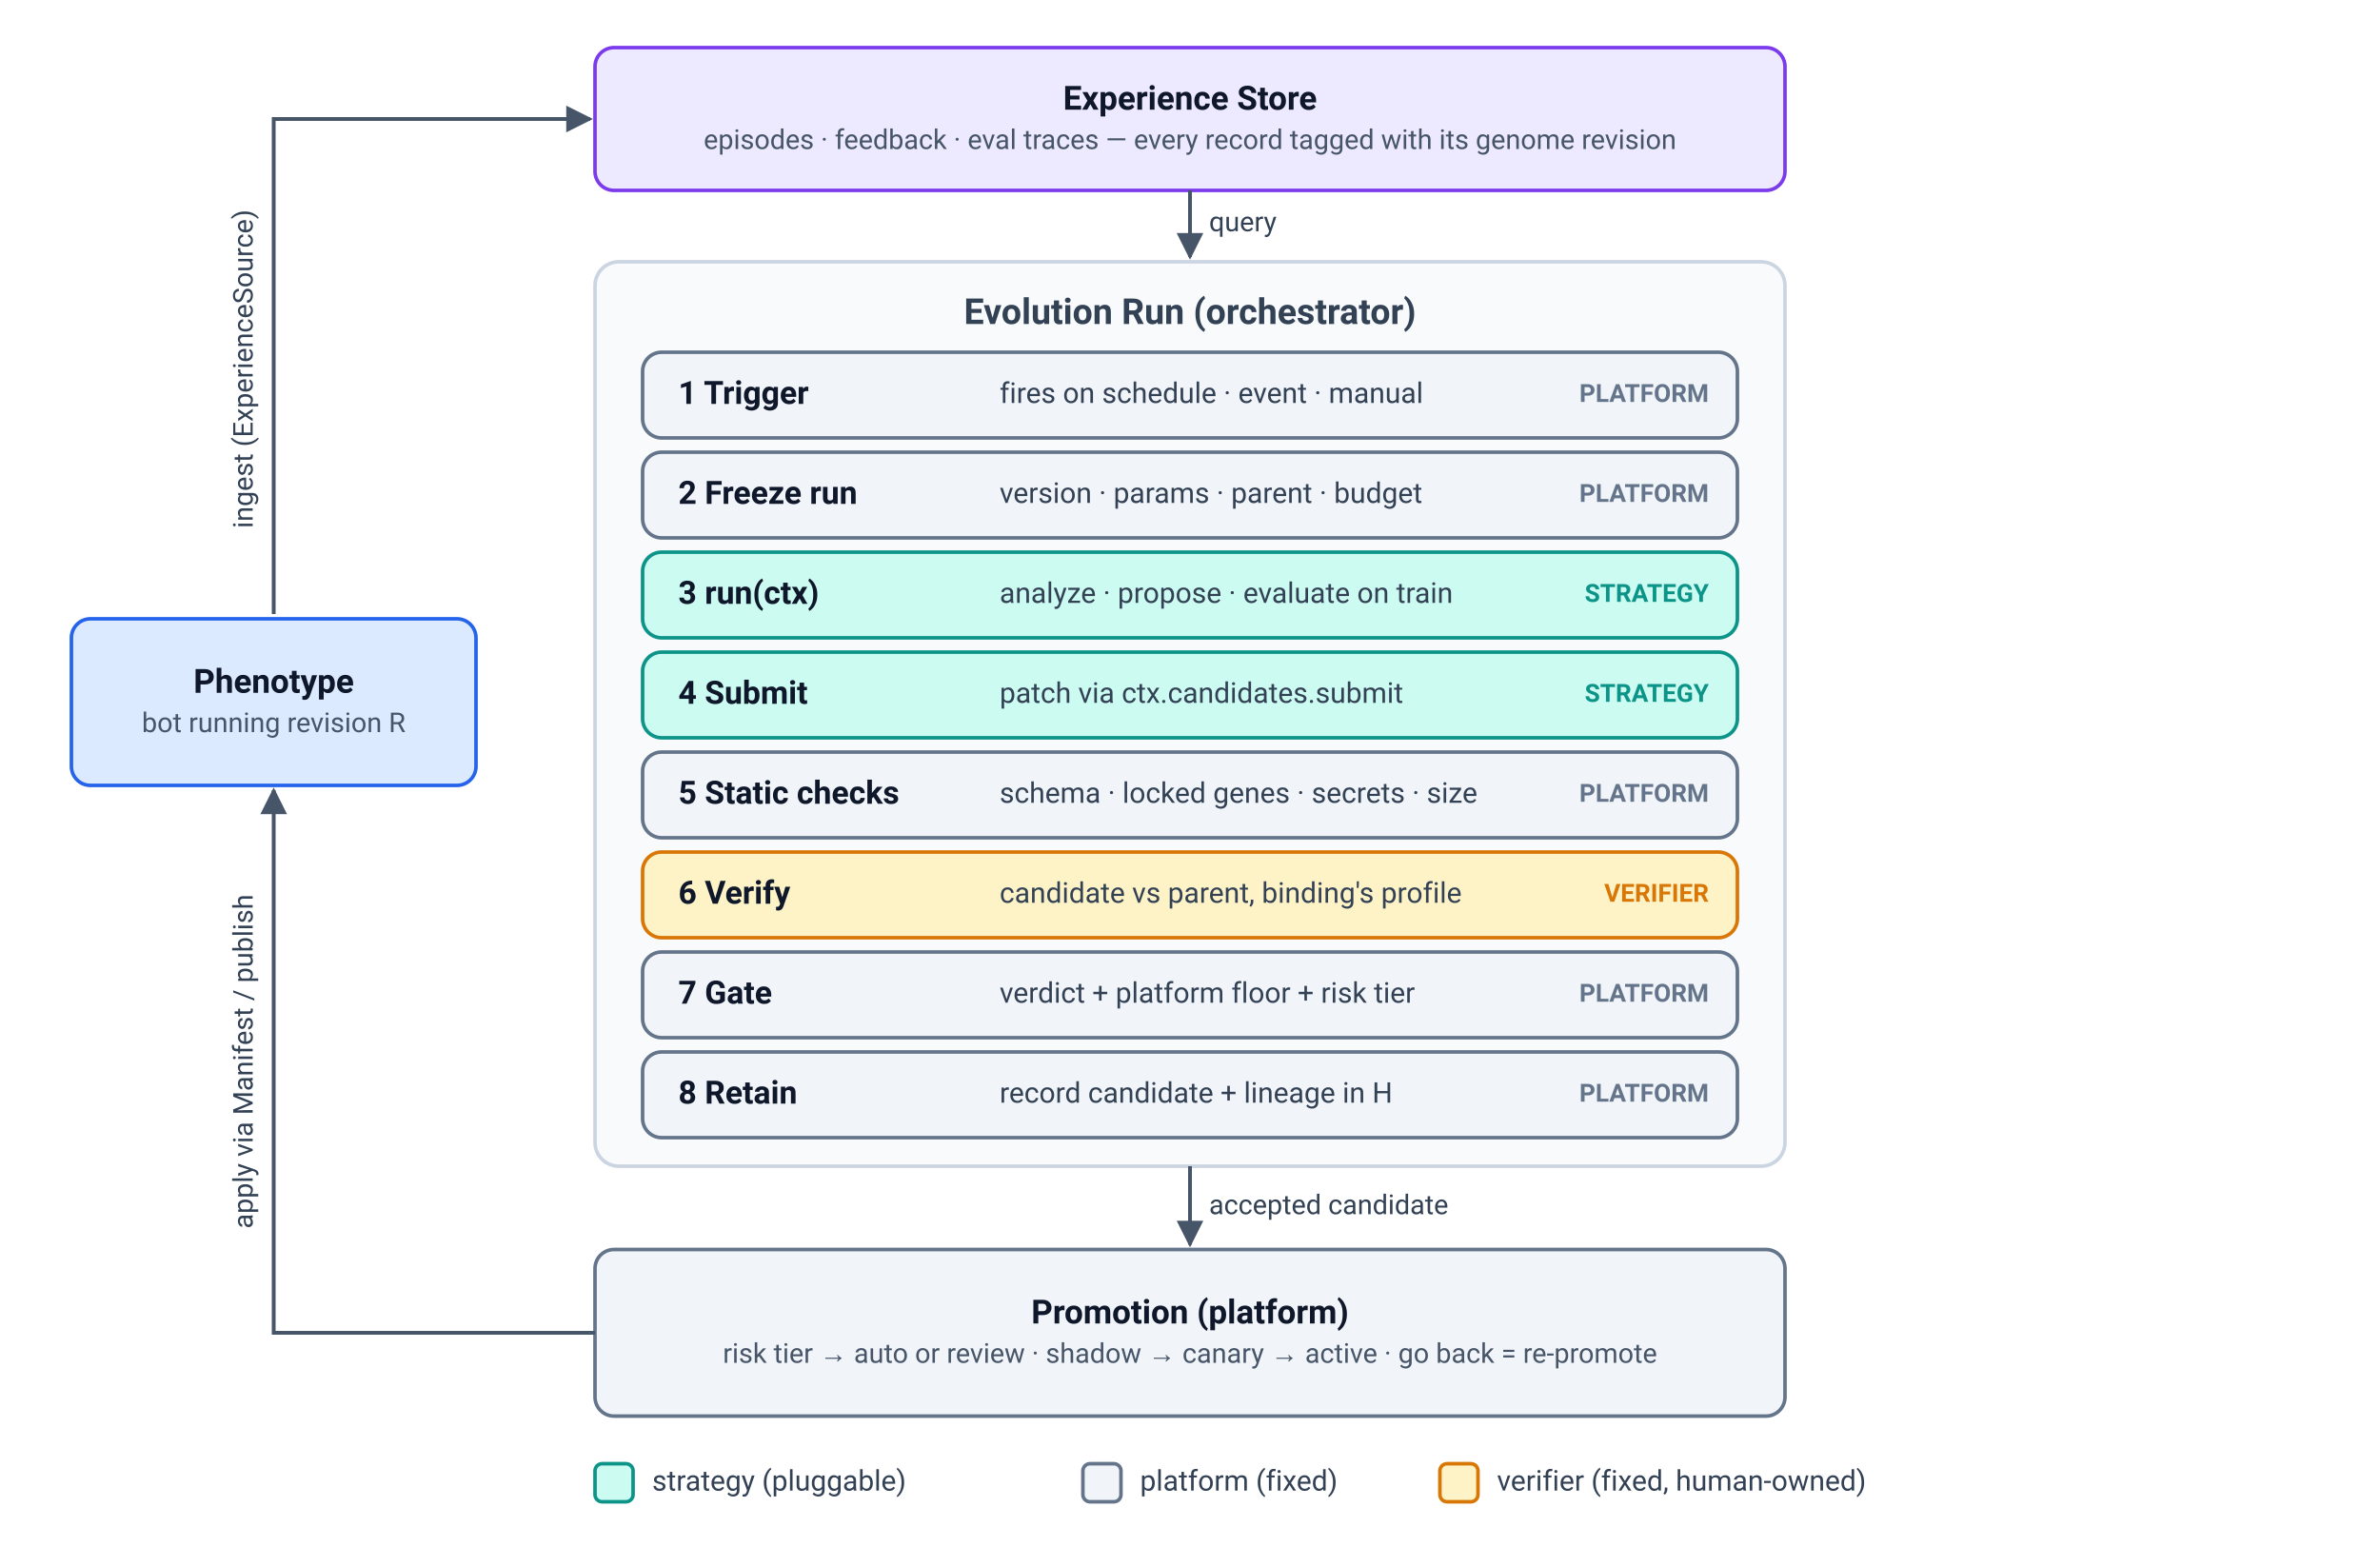
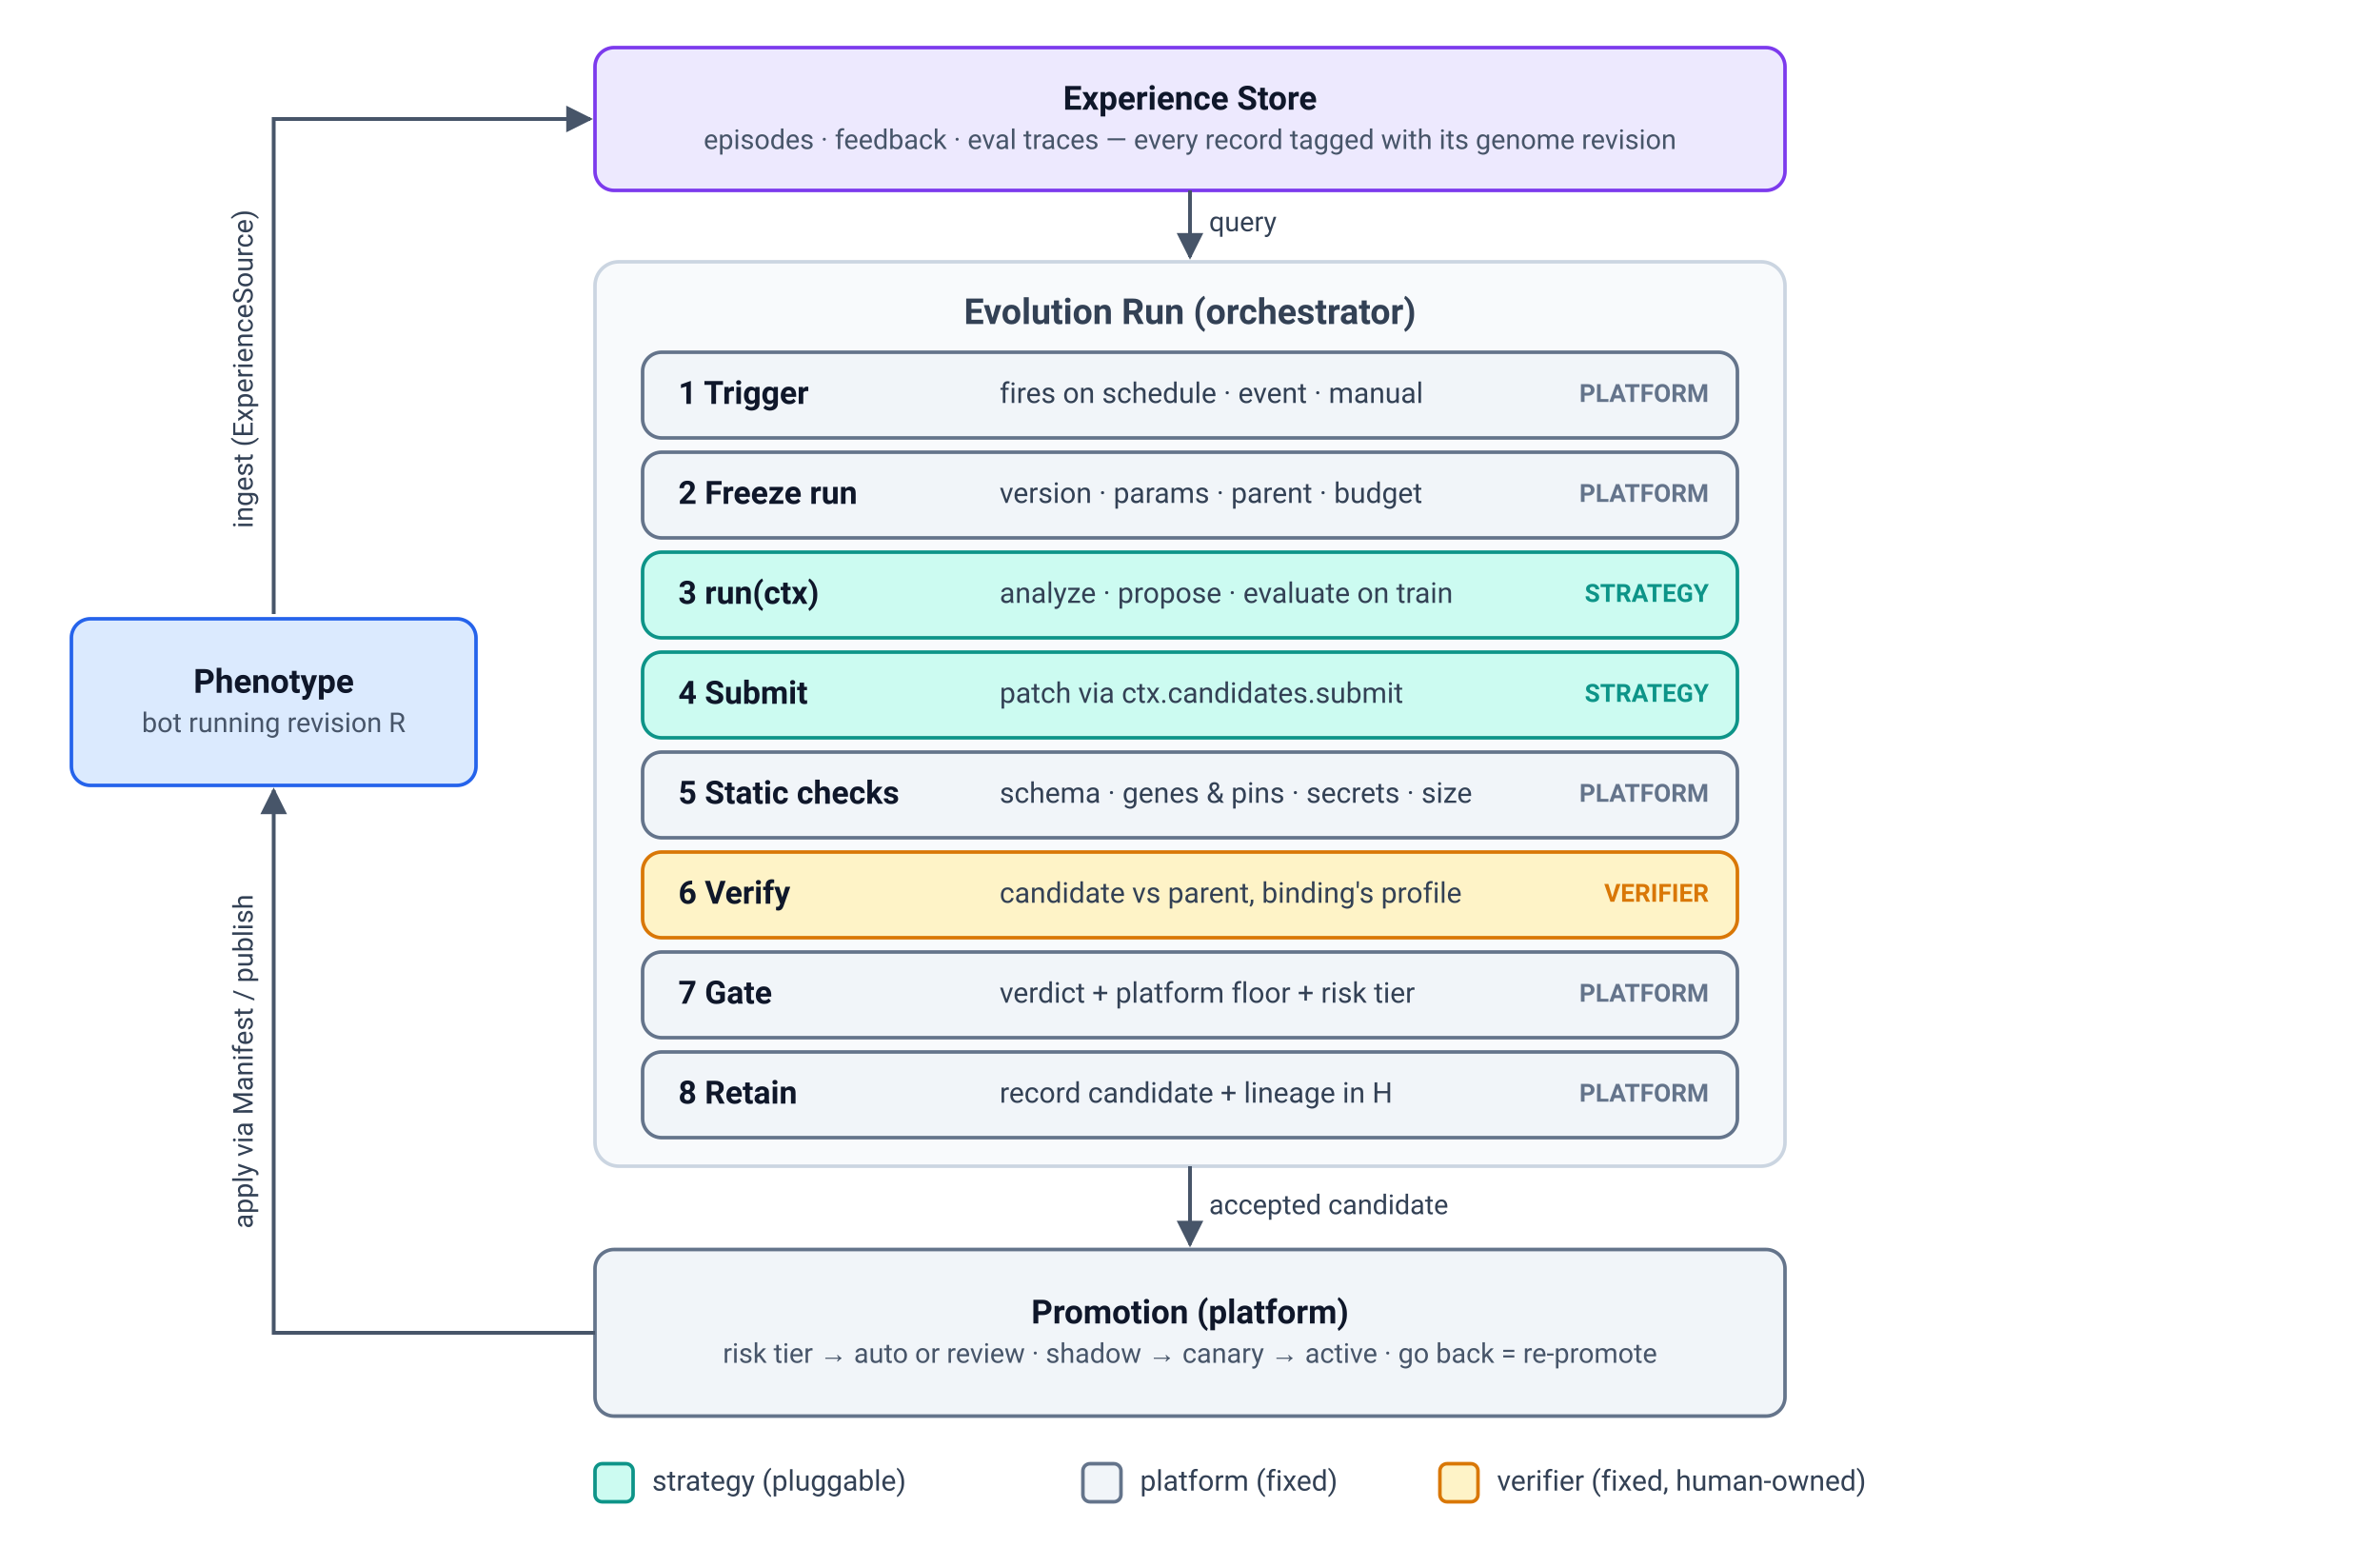
<svg xmlns="http://www.w3.org/2000/svg" width="1000" height="650" viewBox="0 0 1000 650" font-family="system-ui,-apple-system,'Segoe UI',Roboto,'Helvetica Neue',Arial,sans-serif" role="img" aria-label="Level-2 improvement loop">
  <defs>
    <marker id="ah" viewBox="0 0 10 10" refX="9" refY="5" markerWidth="7" markerHeight="7" orient="auto-start-reverse">
      <path d="M0 0 L10 5 L0 10 z" fill="#475569" />
    </marker>
    <marker id="ahl" viewBox="0 0 10 10" refX="9" refY="5" markerWidth="6" markerHeight="6" orient="auto-start-reverse">
      <path d="M0 0 L10 5 L0 10 z" fill="#94a3b8" />
    </marker>
  </defs>
  <rect width="1000" height="650" fill="#ffffff" />
  <rect x="250" y="20" width="500" height="60" rx="8" fill="#ede9fe" stroke="#7c3aed" stroke-width="1.5" />
  <text x="500.0" y="42.237" font-size="14" font-weight="600" fill="#0f172a" text-anchor="middle" dominant-baseline="middle">Experience Store</text>
  <text x="500.0" y="59.45" font-size="11.5" font-weight="400" fill="#475569" text-anchor="middle" dominant-baseline="middle">episodes · feedback · eval traces — every record tagged with its genome revision</text>
  <rect x="30" y="260" width="170" height="70" rx="8" fill="#dbeafe" stroke="#2563eb" stroke-width="1.5" />
  <text x="115.0" y="287.238" font-size="14" font-weight="600" fill="#0f172a" text-anchor="middle" dominant-baseline="middle">Phenotype</text>
  <text x="115.0" y="304.45" font-size="11.5" font-weight="400" fill="#475569" text-anchor="middle" dominant-baseline="middle">bot running revision R</text>
  <rect x="250" y="110" width="500" height="380" rx="10" fill="#f8fafc" stroke="#cbd5e1" stroke-width="1.5" />
  <text x="500" y="132" font-size="15" font-weight="700" fill="#334155" text-anchor="middle" dominant-baseline="middle">Evolution Run (orchestrator)</text>
  <rect x="270" y="148" width="460" height="36" rx="8" fill="#f1f5f9" stroke="#64748b" stroke-width="1.5" />
  <text x="285" y="166" font-size="13.5" font-weight="600" fill="#0f172a" text-anchor="start" dominant-baseline="middle">1  Trigger</text>
  <text x="420" y="166" font-size="12" font-weight="400" fill="#334155" text-anchor="start" dominant-baseline="middle">fires on schedule · event · manual</text>
  <text x="718" y="166" font-size="10.5" font-weight="700" fill="#64748b" text-anchor="end" dominant-baseline="middle">PLATFORM</text>
  <rect x="270" y="190" width="460" height="36" rx="8" fill="#f1f5f9" stroke="#64748b" stroke-width="1.5" />
  <text x="285" y="208" font-size="13.5" font-weight="600" fill="#0f172a" text-anchor="start" dominant-baseline="middle">2  Freeze run</text>
  <text x="420" y="208" font-size="12" font-weight="400" fill="#334155" text-anchor="start" dominant-baseline="middle">version · params · parent · budget</text>
  <text x="718" y="208" font-size="10.5" font-weight="700" fill="#64748b" text-anchor="end" dominant-baseline="middle">PLATFORM</text>
  <rect x="270" y="232" width="460" height="36" rx="8" fill="#ccfbf1" stroke="#0d9488" stroke-width="1.5" />
  <text x="285" y="250" font-size="13.5" font-weight="600" fill="#0f172a" text-anchor="start" dominant-baseline="middle">3  run(ctx)</text>
  <text x="420" y="250" font-size="12" font-weight="400" fill="#334155" text-anchor="start" dominant-baseline="middle">analyze · propose · evaluate on train</text>
  <text x="718" y="250" font-size="10.5" font-weight="700" fill="#0d9488" text-anchor="end" dominant-baseline="middle">STRATEGY</text>
  <rect x="270" y="274" width="460" height="36" rx="8" fill="#ccfbf1" stroke="#0d9488" stroke-width="1.5" />
  <text x="285" y="292" font-size="13.5" font-weight="600" fill="#0f172a" text-anchor="start" dominant-baseline="middle">4  Submit</text>
  <text x="420" y="292" font-size="12" font-weight="400" fill="#334155" text-anchor="start" dominant-baseline="middle">patch via ctx.candidates.submit</text>
  <text x="718" y="292" font-size="10.5" font-weight="700" fill="#0d9488" text-anchor="end" dominant-baseline="middle">STRATEGY</text>
  <rect x="270" y="316" width="460" height="36" rx="8" fill="#f1f5f9" stroke="#64748b" stroke-width="1.5" />
  <text x="285" y="334" font-size="13.5" font-weight="600" fill="#0f172a" text-anchor="start" dominant-baseline="middle">5  Static checks</text>
-   <text x="420" y="334" font-size="12" font-weight="400" fill="#334155" text-anchor="start" dominant-baseline="middle">schema · locked genes · secrets · size</text>
+   <text x="420" y="334" font-size="12" font-weight="400" fill="#334155" text-anchor="start" dominant-baseline="middle">schema · genes &amp; pins · secrets · size</text>
  <text x="718" y="334" font-size="10.5" font-weight="700" fill="#64748b" text-anchor="end" dominant-baseline="middle">PLATFORM</text>
  <rect x="270" y="358" width="460" height="36" rx="8" fill="#fef3c7" stroke="#d97706" stroke-width="1.5" />
  <text x="285" y="376" font-size="13.5" font-weight="600" fill="#0f172a" text-anchor="start" dominant-baseline="middle">6  Verify</text>
  <text x="420" y="376" font-size="12" font-weight="400" fill="#334155" text-anchor="start" dominant-baseline="middle">candidate vs parent, binding's profile</text>
  <text x="718" y="376" font-size="10.5" font-weight="700" fill="#d97706" text-anchor="end" dominant-baseline="middle">VERIFIER</text>
  <rect x="270" y="400" width="460" height="36" rx="8" fill="#f1f5f9" stroke="#64748b" stroke-width="1.5" />
  <text x="285" y="418" font-size="13.5" font-weight="600" fill="#0f172a" text-anchor="start" dominant-baseline="middle">7  Gate</text>
  <text x="420" y="418" font-size="12" font-weight="400" fill="#334155" text-anchor="start" dominant-baseline="middle">verdict + platform floor + risk tier</text>
  <text x="718" y="418" font-size="10.5" font-weight="700" fill="#64748b" text-anchor="end" dominant-baseline="middle">PLATFORM</text>
  <rect x="270" y="442" width="460" height="36" rx="8" fill="#f1f5f9" stroke="#64748b" stroke-width="1.5" />
  <text x="285" y="460" font-size="13.5" font-weight="600" fill="#0f172a" text-anchor="start" dominant-baseline="middle">8  Retain</text>
  <text x="420" y="460" font-size="12" font-weight="400" fill="#334155" text-anchor="start" dominant-baseline="middle">record candidate + lineage in H</text>
  <text x="718" y="460" font-size="10.5" font-weight="700" fill="#64748b" text-anchor="end" dominant-baseline="middle">PLATFORM</text>
  <rect x="250" y="525" width="500" height="70" rx="8" fill="#f1f5f9" stroke="#64748b" stroke-width="1.5" />
  <text x="500.0" y="552.238" font-size="14" font-weight="600" fill="#0f172a" text-anchor="middle" dominant-baseline="middle">Promotion (platform)</text>
  <text x="500.0" y="569.45" font-size="11.5" font-weight="400" fill="#475569" text-anchor="middle" dominant-baseline="middle">risk tier → auto or review  ·  shadow → canary → active  ·  go back = re-promote</text>
  <path d="M 115 258 L 115 50 L 248 50" fill="none" stroke="#475569" stroke-width="1.6" marker-end="url(#ah)" />
  <text x="103" y="155" font-size="11.5" font-weight="400" fill="#334155" text-anchor="middle" dominant-baseline="middle" transform="rotate(-90 103 155)">ingest (ExperienceSource)</text>
  <path d="M 500 80 L 500 108" fill="none" stroke="#475569" stroke-width="1.6" marker-end="url(#ah)" />
  <text x="508" y="94" font-size="11.5" font-weight="400" fill="#334155" text-anchor="start" dominant-baseline="middle">query</text>
  <path d="M 500 490 L 500 523" fill="none" stroke="#475569" stroke-width="1.6" marker-end="url(#ah)" />
  <text x="508" y="507" font-size="11.5" font-weight="400" fill="#334155" text-anchor="start" dominant-baseline="middle">accepted candidate</text>
  <path d="M 250 560 L 115 560 L 115 332" fill="none" stroke="#475569" stroke-width="1.6" marker-end="url(#ah)" />
  <text x="103" y="446" font-size="11.5" font-weight="400" fill="#334155" text-anchor="middle" dominant-baseline="middle" transform="rotate(-90 103 446)">apply via Manifest / publish</text>
  <rect x="250" y="615" width="16" height="16" rx="3" fill="#ccfbf1" stroke="#0d9488" stroke-width="1.5" />
  <text x="274" y="623" font-size="12" font-weight="400" fill="#334155" text-anchor="start" dominant-baseline="middle">strategy (pluggable)</text>
  <rect x="455" y="615" width="16" height="16" rx="3" fill="#f1f5f9" stroke="#64748b" stroke-width="1.5" />
  <text x="479" y="623" font-size="12" font-weight="400" fill="#334155" text-anchor="start" dominant-baseline="middle">platform (fixed)</text>
  <rect x="605" y="615" width="16" height="16" rx="3" fill="#fef3c7" stroke="#d97706" stroke-width="1.5" />
  <text x="629" y="623" font-size="12" font-weight="400" fill="#334155" text-anchor="start" dominant-baseline="middle">verifier (fixed, human-owned)</text>
</svg>
